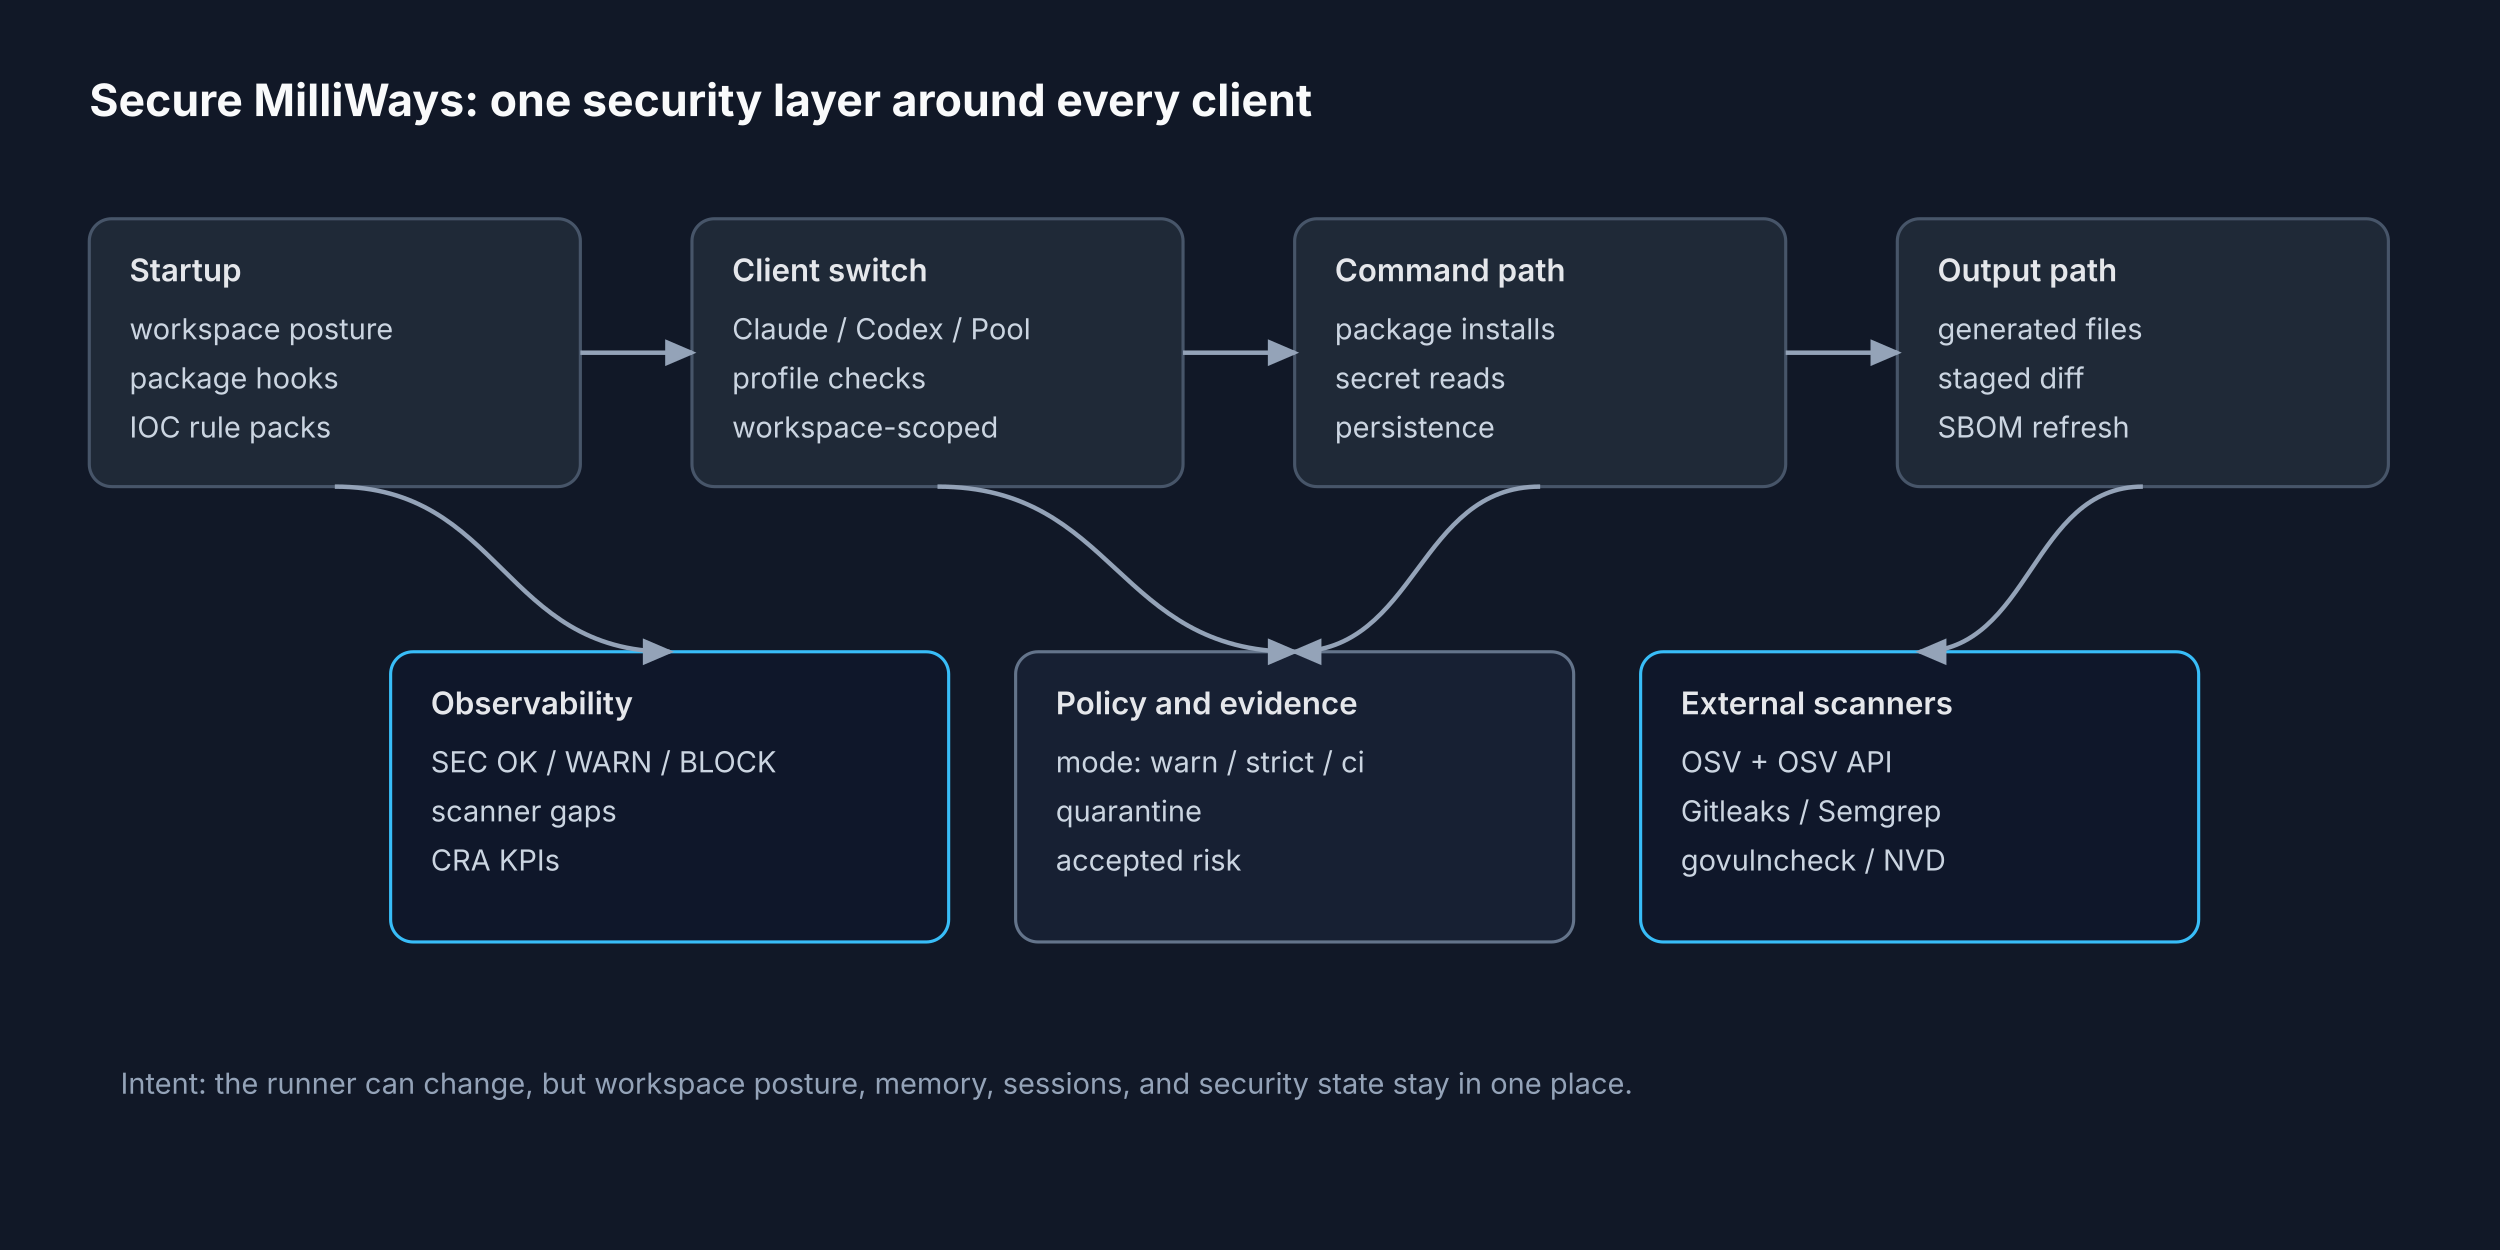
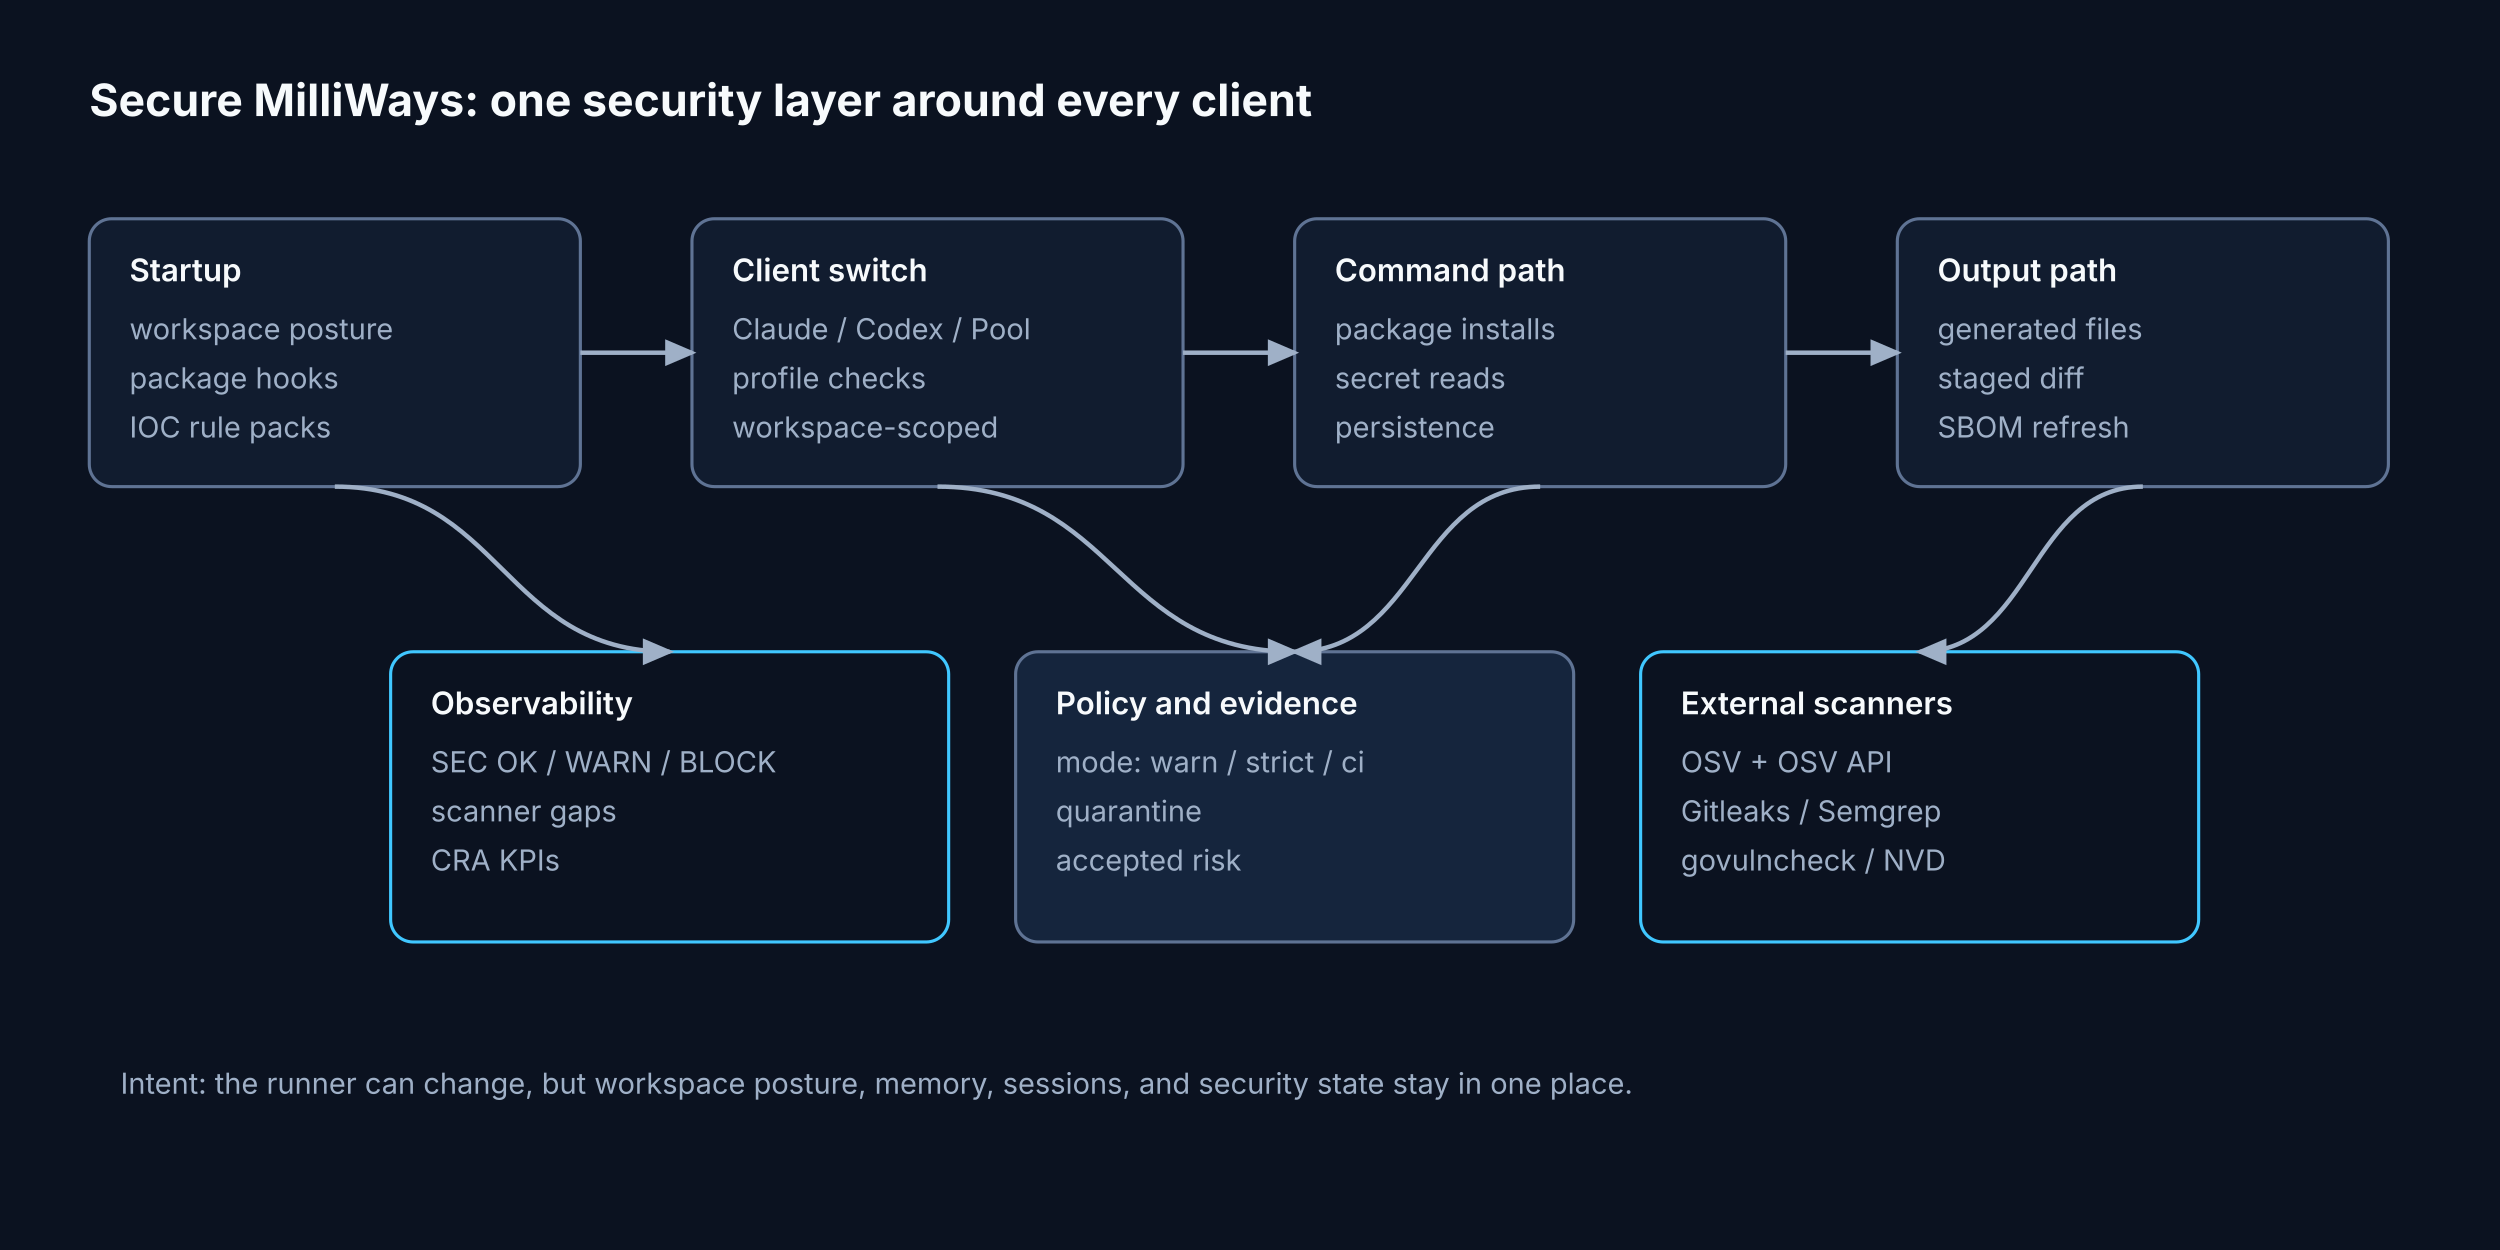
<svg xmlns="http://www.w3.org/2000/svg" width="1120" height="560" viewBox="0 0 1120 560">
-   <rect width="1120" height="560" fill="#111827" />
+   <rect width="1120" height="560" fill="#0b1220" />
  <style>
-     .title { font: 700 20px ui-sans-serif, system-ui, -apple-system, BlinkMacSystemFont, "Segoe UI", sans-serif; fill: #f9fafb; }
-     .label { font: 600 14px ui-sans-serif, system-ui, -apple-system, BlinkMacSystemFont, "Segoe UI", sans-serif; fill: #e5e7eb; }
-     .text { font: 13px ui-sans-serif, system-ui, -apple-system, BlinkMacSystemFont, "Segoe UI", sans-serif; fill: #cbd5e1; }
-     .mono { font: 13px ui-monospace, SFMono-Regular, Menlo, Consolas, "Liberation Mono", monospace; fill: #d1d5db; }
-     .muted { fill: #94a3b8; }
-     .ok { fill: #34d399; }
-     .warn { fill: #fbbf24; }
-     .accent { fill: #8b5cf6; }
-     .cyan { fill: #38bdf8; }
-     .pearl { fill: #f5f5f4; }
-     .box { fill: #1f2937; stroke: #475569; stroke-width: 1.4; rx: 10; }
-     .box2 { fill: #172033; stroke: #64748b; stroke-width: 1.4; rx: 10; }
-     .store { fill: #0f172a; stroke: #38bdf8; stroke-width: 1.4; rx: 10; }
-     .line { stroke: #94a3b8; stroke-width: 2; fill: none; marker-end: url(#arrow); }
-     .line2 { stroke: #8b5cf6; stroke-width: 2; fill: none; marker-end: url(#arrow2); }
+     .title { font: 700 20px ui-sans-serif, system-ui, -apple-system, BlinkMacSystemFont, "Segoe UI", sans-serif; fill: #f7fafc; }
+     .label { font: 600 14px ui-sans-serif, system-ui, -apple-system, BlinkMacSystemFont, "Segoe UI", sans-serif; fill: #f7fafc; }
+     .text { font: 13px ui-sans-serif, system-ui, -apple-system, BlinkMacSystemFont, "Segoe UI", sans-serif; fill: #9fb0c7; }
+     .mono { font: 13px ui-monospace, SFMono-Regular, Menlo, Consolas, "Liberation Mono", monospace; fill: #9fb0c7; }
+     .muted { fill: #9fb0c7; }
+     .ok { fill: #38d47a; }
+     .warn { fill: #f2b84b; }
+     .accent { fill: #b28cff; }
+     .cyan { fill: #40c7ff; }
+     .pearl { fill: #f7fafc; }
+     .box { fill: #111c2f; stroke: #5f7394; stroke-width: 1.4; rx: 10; }
+     .box2 { fill: #15253d; stroke: #5f7394; stroke-width: 1.4; rx: 10; }
+     .store { fill: #0b1220; stroke: #40c7ff; stroke-width: 1.4; rx: 10; }
+     .line { stroke: #9fb0c7; stroke-width: 2; fill: none; marker-end: url(#arrow); }
+     .line2 { stroke: #b28cff; stroke-width: 2; fill: none; marker-end: url(#arrow2); }
  </style>
  <defs>
    <marker id="arrow" markerWidth="8" markerHeight="8" refX="6" refY="3" orient="auto" markerUnits="strokeWidth">
-       <path d="M0,0 L0,6 L7,3 z" fill="#94a3b8" />
+       <path d="M0,0 L0,6 L7,3 z" fill="#9fb0c7" />
    </marker>
    <marker id="arrow2" markerWidth="8" markerHeight="8" refX="6" refY="3" orient="auto" markerUnits="strokeWidth">
-       <path d="M0,0 L0,6 L7,3 z" fill="#8b5cf6" />
+       <path d="M0,0 L0,6 L7,3 z" fill="#b28cff" />
    </marker>
  </defs>
  <text x="40" y="52" class="title">Secure MilliWays: one security layer around every client</text>
  <rect x="40" y="98" width="220" height="120" class="box" />
  <text x="58" y="126" class="label">Startup</text>
  <text x="58" y="152" class="text">workspace posture</text>
  <text x="58" y="174" class="text">package hooks</text>
  <text x="58" y="196" class="text">IOC rule packs</text>
  <rect x="310" y="98" width="220" height="120" class="box" />
  <text x="328" y="126" class="label">Client switch</text>
  <text x="328" y="152" class="text">Claude / Codex / Pool</text>
  <text x="328" y="174" class="text">profile checks</text>
  <text x="328" y="196" class="text">workspace-scoped</text>
  <rect x="580" y="98" width="220" height="120" class="box" />
  <text x="598" y="126" class="label">Command path</text>
  <text x="598" y="152" class="text">package installs</text>
  <text x="598" y="174" class="text">secret reads</text>
  <text x="598" y="196" class="text">persistence</text>
  <rect x="850" y="98" width="220" height="120" class="box" />
  <text x="868" y="126" class="label">Output path</text>
  <text x="868" y="152" class="text">generated files</text>
  <text x="868" y="174" class="text">staged diff</text>
  <text x="868" y="196" class="text">SBOM refresh</text>
  <rect x="175" y="292" width="250" height="130" class="store" />
  <text x="193" y="320" class="label">Observability</text>
  <text x="193" y="346" class="text">SEC OK / WARN / BLOCK</text>
  <text x="193" y="368" class="text">scanner gaps</text>
  <text x="193" y="390" class="text">CRA KPIs</text>
  <rect x="455" y="292" width="250" height="130" class="box2" />
  <text x="473" y="320" class="label">Policy and evidence</text>
  <text x="473" y="346" class="text">mode: warn / strict / ci</text>
  <text x="473" y="368" class="text">quarantine</text>
  <text x="473" y="390" class="text">accepted risk</text>
  <rect x="735" y="292" width="250" height="130" class="store" />
  <text x="753" y="320" class="label">External scanners</text>
  <text x="753" y="346" class="text">OSV + OSV API</text>
  <text x="753" y="368" class="text">Gitleaks / Semgrep</text>
  <text x="753" y="390" class="text">govulncheck / NVD</text>
  <path d="M260,158 C285,158 285,158 310,158" class="line" />
  <path d="M530,158 C555,158 555,158 580,158" class="line" />
  <path d="M800,158 C825,158 825,158 850,158" class="line" />
  <path d="M150,218 C225,218 225,292 300,292" class="line" />
  <path d="M420,218 C500,218 500,292 580,292" class="line" />
  <path d="M690,218 C635,218 635,292 580,292" class="line" />
  <path d="M960,218 C910,218 910,292 860,292" class="line" />
  <text x="54" y="490" class="text muted">Intent: the runner can change, but workspace posture, memory, sessions, and security state stay in one place.</text>
</svg>
